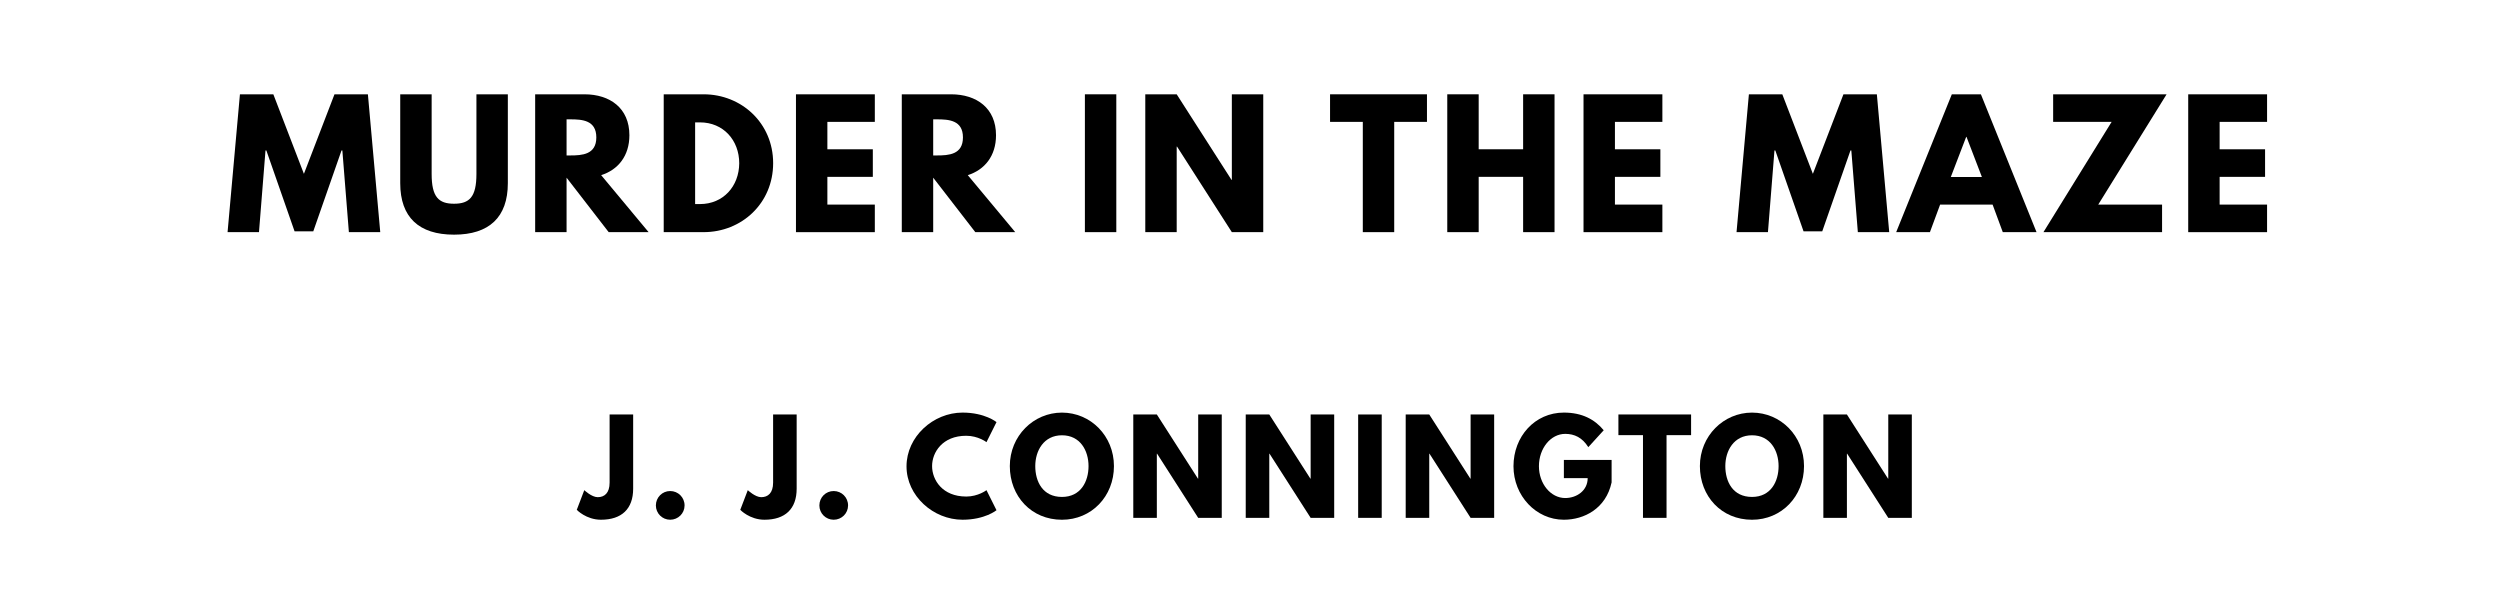
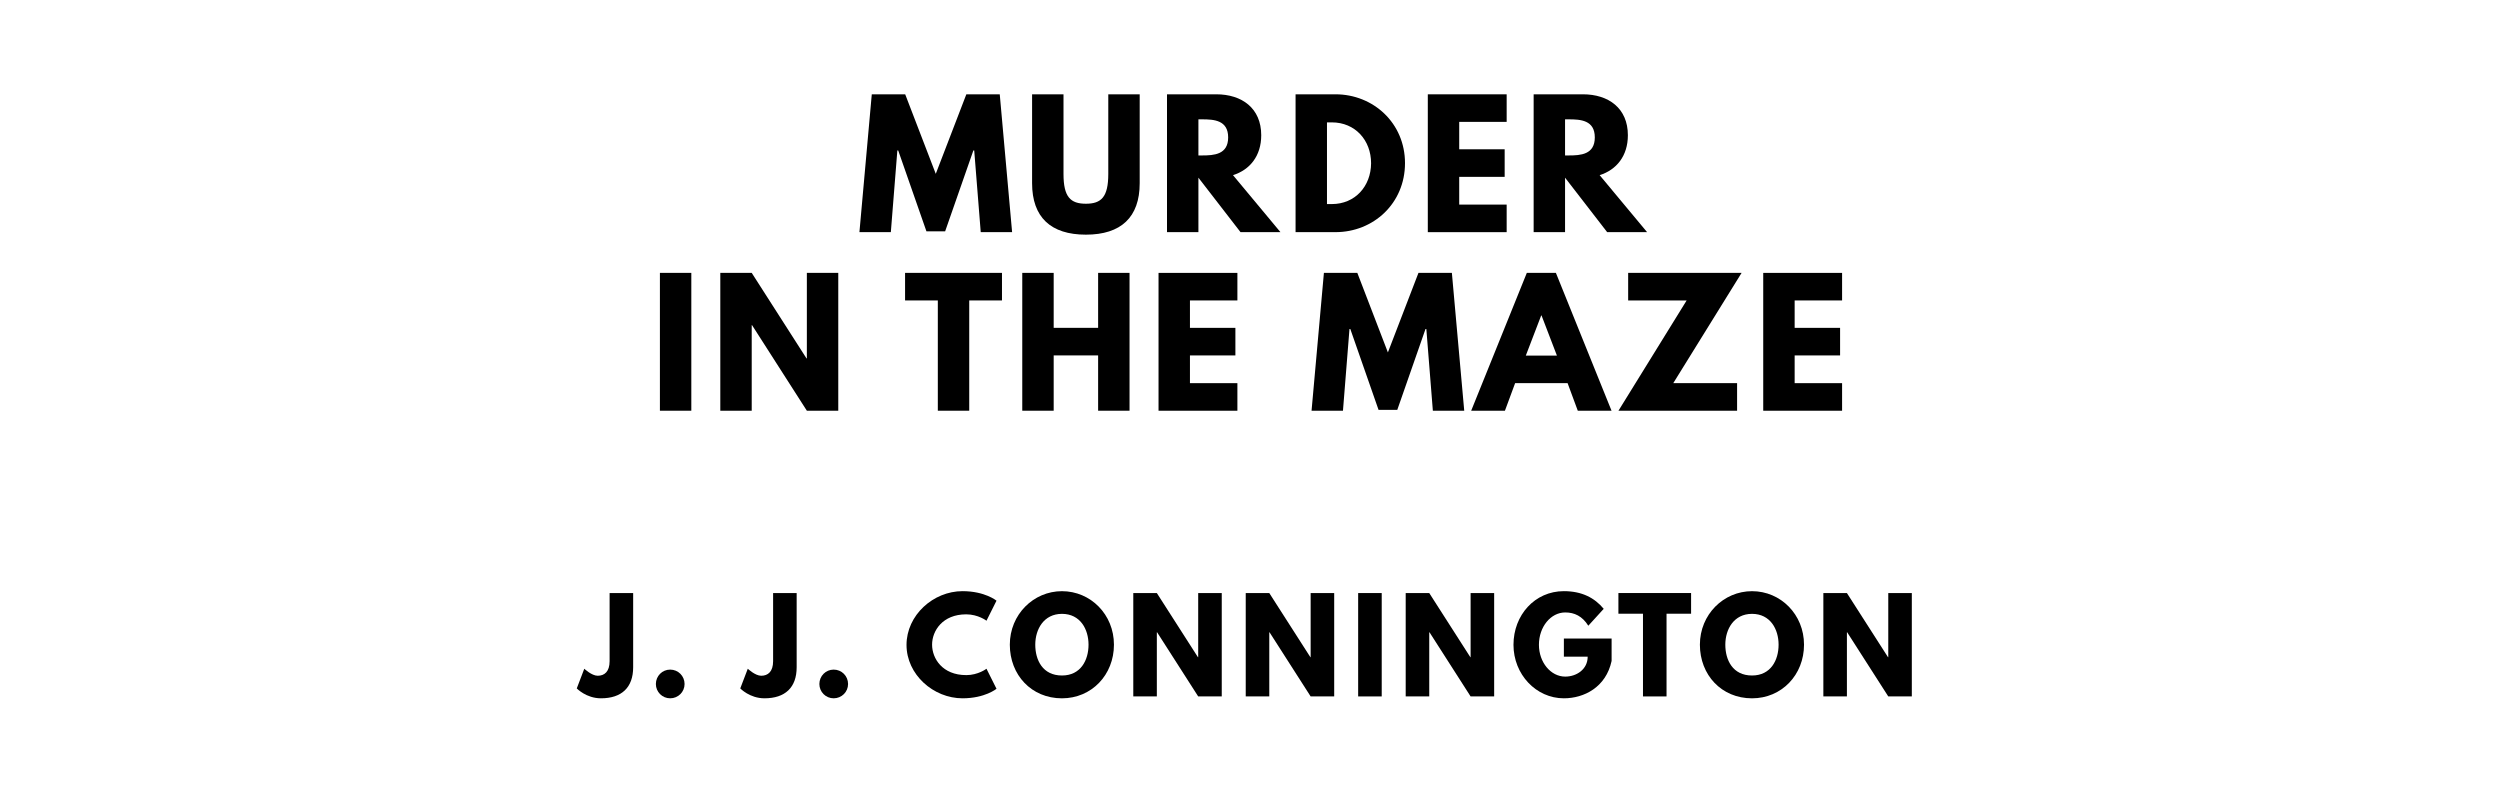
- <svg xmlns="http://www.w3.org/2000/svg" version="1.1" viewBox="0 0 1400 340">
-   <g aria-label="MURDER IN THE MAZE">
-     <path d="M195.37,130.00l-3.65-45.75l-0.47,0.00l-15.81,45.29l-10.48,0.00l-15.81-45.29l-0.47,0.00l-3.65,45.75l-17.59,0.00l6.92-77.19l18.71,0.00l17.12,44.54l17.12-44.54l18.71,0.00l6.92,77.19l-17.59,0.00z" />
-     <path d="M284.39,52.81l0.00,49.78c0.00,19.09-10.48,28.82-30.13,28.82s-30.13-9.73-30.13-28.82l0.00-49.78l17.59,0.00l0.00,44.63c0.00,12.91,3.93,16.65,12.54,16.65s12.54-3.74,12.54-16.65l0.00-44.63l17.59,0.00z" />
-     <path d="M299.69,52.81l27.60,0.00c14.32,0.00,25.17,7.77,25.17,22.92c0.00,11.60-6.36,19.37-15.81,22.36l26.57,31.91l-22.36,0.00l-23.58-30.50l0.00,30.50l-17.59,0.00l0.00-77.19z  M317.28,87.05l2.06,0.00c6.64,0.00,14.60-0.47,14.60-10.11s-7.95-10.11-14.60-10.11l-2.06,0.00l0.00,20.21z" />
-     <path d="M371.68,52.81l22.36,0.00c21.15,0.00,38.92,16.09,38.92,38.55c0.00,22.55-17.68,38.64-38.92,38.64l-22.36,0.00l0.00-77.19z  M389.27,114.28l2.71,0.00c13.01,0.00,21.89-9.92,21.99-22.83c0.00-12.91-8.89-22.92-21.99-22.92l-2.71,0.00l0.00,45.75z" />
-     <path d="M489.90,52.81l0.00,15.44l-26.57,0.00l0.00,15.35l25.45,0.00l0.00,15.44l-25.45,0.00l0.00,15.53l26.57,0.00l0.00,15.44l-44.16,0.00l0.00-77.19l44.16,0.00z" />
-     <path d="M505.00,52.81l27.60,0.00c14.32,0.00,25.17,7.77,25.17,22.92c0.00,11.60-6.36,19.37-15.81,22.36l26.57,31.91l-22.36,0.00l-23.58-30.50l0.00,30.50l-17.59,0.00l0.00-77.19z  M522.59,87.05l2.06,0.00c6.64,0.00,14.60-0.47,14.60-10.11s-7.95-10.11-14.60-10.11l-2.06,0.00l0.00,20.21z" />
-     <path d="M625.13,52.81l0.00,77.19l-17.59,0.00l0.00-77.19l17.59,0.00z" />
-     <path d="M658.95,82.09l0.00,47.91l-17.59,0.00l0.00-77.19l17.59,0.00l30.69,47.91l0.19,0.00l0.00-47.91l17.59,0.00l0.00,77.19l-17.59,0.00l-30.69-47.91l-0.19,0.00z" />
-     <path d="M744.83,68.25l0.00-15.44l54.27,0.00l0.00,15.44l-18.34,0.00l0.00,61.75l-17.59,0.00l0.00-61.75l-18.34,0.00z" />
-     <path d="M828.06,99.03l0.00,30.97l-17.59,0.00l0.00-77.19l17.59,0.00l0.00,30.78l24.89,0.00l0.00-30.78l17.59,0.00l0.00,77.19l-17.59,0.00l0.00-30.97l-24.89,0.00z" />
-     <path d="M930.93,52.81l0.00,15.44l-26.57,0.00l0.00,15.35l25.45,0.00l0.00,15.44l-25.45,0.00l0.00,15.53l26.57,0.00l0.00,15.44l-44.16,0.00l0.00-77.19l44.16,0.00z" />
-     <path d="M1040.39,130.00l-3.65-45.75l-0.47,0.00l-15.81,45.29l-10.48,0.00l-15.81-45.29l-0.47,0.00l-3.65,45.75l-17.59,0.00l6.92-77.19l18.71,0.00l17.12,44.54l17.12-44.54l18.71,0.00l6.92,77.19l-17.59,0.00z" />
-     <path d="M1109.30,52.81l31.16,77.19l-18.90,0.00l-5.71-15.44l-29.38,0.00l-5.71,15.44l-18.90,0.00l31.16-77.19l16.28,0.00z  M1109.86,99.12l-8.61-22.46l-0.19,0.00l-8.61,22.46l17.40,0.00z" />
-     <path d="M1213.29,52.81l-38.27,61.75l35.74,0.00l0.00,15.44l-66.43,0.00l38.18-61.75l-32.75,0.00l0.00-15.44l63.53,0.00z" />
-     <path d="M1269.56,52.81l0.00,15.44l-26.57,0.00l0.00,15.35l25.45,0.00l0.00,15.44l-25.45,0.00l0.00,15.53l26.57,0.00l0.00,15.44l-44.16,0.00l0.00-77.19l44.16,0.00z" />
+ <svg xmlns="http://www.w3.org/2000/svg" version="1.1" viewBox="0 0 1400 440">
+   <g aria-label="MURDER">
+     <path d="M549.21,130.00l-3.65-45.75l-0.47,0.00l-15.81,45.29l-10.48,0.00l-15.81-45.29l-0.47,0.00l-3.65,45.75l-17.59,0.00l6.92-77.19l18.71,0.00l17.12,44.54l17.12-44.54l18.71,0.00l6.92,77.19l-17.59,0.00z" />
+     <path d="M638.23,52.81l0.00,49.78c0.00,19.09-10.48,28.82-30.13,28.82s-30.13-9.73-30.13-28.82l0.00-49.78l17.59,0.00l0.00,44.63c0.00,12.91,3.93,16.65,12.54,16.65s12.54-3.74,12.54-16.65l0.00-44.63l17.59,0.00z" />
+     <path d="M653.52,52.81l27.60,0.00c14.32,0.00,25.17,7.77,25.17,22.92c0.00,11.60-6.36,19.37-15.81,22.36l26.57,31.91l-22.36,0.00l-23.58-30.50l0.00,30.50l-17.59,0.00l0.00-77.19z  M671.11,87.05l2.06,0.00c6.64,0.00,14.60-0.47,14.60-10.11s-7.95-10.11-14.60-10.11l-2.06,0.00l0.00,20.21z" />
+     <path d="M725.52,52.81l22.36,0.00c21.15,0.00,38.92,16.09,38.92,38.55c0.00,22.55-17.68,38.64-38.92,38.64l-22.36,0.00l0.00-77.19z  M743.11,114.28l2.71,0.00c13.01,0.00,21.89-9.92,21.99-22.83c0.00-12.91-8.89-22.92-21.99-22.92l-2.71,0.00l0.00,45.75z" />
+     <path d="M843.73,52.81l0.00,15.44l-26.57,0.00l0.00,15.35l25.45,0.00l0.00,15.44l-25.45,0.00l0.00,15.53l26.57,0.00l0.00,15.44l-44.16,0.00l0.00-77.19l44.16,0.00z" />
+     <path d="M858.84,52.81l27.60,0.00c14.32,0.00,25.17,7.77,25.17,22.92c0.00,11.60-6.36,19.37-15.81,22.36l26.57,31.91l-22.36,0.00l-23.58-30.50l0.00,30.50l-17.59,0.00l0.00-77.19z  M876.43,87.05l2.06,0.00c6.64,0.00,14.60-0.47,14.60-10.11s-7.95-10.11-14.60-10.11l-2.06,0.00l0.00,20.21z" />
+   </g>
+   <g aria-label="IN THE MAZE">
+     <path d="M387.14,152.81l0.00,77.19l-17.59,0.00l0.00-77.19l17.59,0.00z" />
+     <path d="M420.96,182.09l0.00,47.91l-17.59,0.00l0.00-77.19l17.59,0.00l30.69,47.91l0.19,0.00l0.00-47.91l17.59,0.00l0.00,77.19l-17.59,0.00l-30.69-47.91l-0.19,0.00z" />
+     <path d="M506.84,168.25l0.00-15.44l54.27,0.00l0.00,15.44l-18.34,0.00l0.00,61.75l-17.59,0.00l0.00-61.75l-18.34,0.00z" />
+     <path d="M590.06,199.03l0.00,30.97l-17.59,0.00l0.00-77.19l17.59,0.00l0.00,30.78l24.89,0.00l0.00-30.78l17.59,0.00l0.00,77.19l-17.59,0.00l0.00-30.97l-24.89,0.00z" />
+     <path d="M692.94,152.81l0.00,15.44l-26.57,0.00l0.00,15.35l25.45,0.00l0.00,15.44l-25.45,0.00l0.00,15.53l26.57,0.00l0.00,15.44l-44.16,0.00l0.00-77.19l44.16,0.00z" />
+     <path d="M802.40,230.00l-3.65-45.75l-0.47,0.00l-15.81,45.29l-10.48,0.00l-15.81-45.29l-0.47,0.00l-3.65,45.75l-17.59,0.00l6.92-77.19l18.71,0.00l17.12,44.54l17.12-44.54l18.71,0.00l6.92,77.19l-17.59,0.00z" />
+     <path d="M871.30,152.81l31.16,77.19l-18.90,0.00l-5.71-15.44l-29.38,0.00l-5.71,15.44l-18.90,0.00l31.16-77.19l16.28,0.00z  M871.87,199.12l-8.61-22.46l-0.19,0.00l-8.61,22.46l17.40,0.00z" />
+     <path d="M975.30,152.81l-38.27,61.75l35.74,0.00l0.00,15.44l-66.43,0.00l38.18-61.75l-32.75,0.00l0.00-15.44l63.53,0.00z" />
+     <path d="M1031.57,152.81l0.00,15.44l-26.57,0.00l0.00,15.35l25.45,0.00l0.00,15.44l-25.45,0.00l0.00,15.53l26.57,0.00l0.00,15.44l-44.16,0.00l0.00-77.19l44.16,0.00z" />
  </g>
  <g aria-label="J. J. CONNINGTON">
-     <path d="M354.57,232.11l0.00,41.54c0.00,11.37-6.46,17.40-18.04,17.40c-8.28,0.00-13.54-5.54-13.54-5.54l4.21-11.02s4.14,3.93,7.51,3.93c3.79,0.00,6.67-2.32,6.67-8.14l0.00-38.18l13.19,0.00z" />
-     <path d="M375.29,274.98c4.49,0.00,8.07,3.58,8.07,8.07c0.00,4.42-3.58,8.00-8.07,8.00c-4.42,0.00-8.00-3.58-8.00-8.00c0.00-4.49,3.58-8.07,8.00-8.07z" />
-     <path d="M446.13,232.11l0.00,41.54c0.00,11.37-6.46,17.40-18.04,17.40c-8.28,0.00-13.54-5.54-13.54-5.54l4.21-11.02s4.14,3.93,7.51,3.93c3.79,0.00,6.67-2.32,6.67-8.14l0.00-38.18l13.19,0.00z" />
-     <path d="M466.85,274.98c4.49,0.00,8.07,3.58,8.07,8.07c0.00,4.42-3.58,8.00-8.07,8.00c-4.42,0.00-8.00-3.58-8.00-8.00c0.00-4.49,3.58-8.07,8.00-8.07z" />
-     <path d="M541.06,278.07c6.74,0.00,11.37-3.58,11.37-3.58l5.61,11.23s-6.46,5.33-19.02,5.33c-16.35,0.00-31.37-13.33-31.37-29.89c0.00-16.63,14.95-30.11,31.37-30.11c12.56,0.00,19.02,5.33,19.02,5.33l-5.61,11.23s-4.63-3.58-11.37-3.58c-13.26,0.00-19.09,9.26-19.09,16.98c0.00,7.79,5.82,17.05,19.09,17.05z" />
-     <path d="M565.50,261.02c0.00-16.91,13.26-29.96,29.19-29.96c16.07,0.00,29.12,13.05,29.12,29.96s-12.49,30.04-29.12,30.04c-17.12,0.00-29.19-13.12-29.19-30.04z  M579.75,261.02c0.00,8.63,4.14,17.26,14.95,17.26c10.53,0.00,14.88-8.63,14.88-17.26s-4.63-17.26-14.88-17.26c-10.18,0.00-14.95,8.63-14.95,17.26z" />
-     <path d="M647.83,254.07l0.00,35.93l-13.19,0.00l0.00-57.89l13.19,0.00l23.02,35.93l0.14,0.00l0.00-35.93l13.19,0.00l0.00,57.89l-13.19,0.00l-23.02-35.93l-0.14,0.00z" />
-     <path d="M710.80,254.07l0.00,35.93l-13.19,0.00l0.00-57.89l13.19,0.00l23.02,35.93l0.14,0.00l0.00-35.93l13.19,0.00l0.00,57.89l-13.19,0.00l-23.02-35.93l-0.14,0.00z" />
-     <path d="M773.76,232.11l0.00,57.89l-13.19,0.00l0.00-57.89l13.19,0.00z" />
-     <path d="M800.38,254.07l0.00,35.93l-13.19,0.00l0.00-57.89l13.19,0.00l23.02,35.93l0.14,0.00l0.00-35.93l13.19,0.00l0.00,57.89l-13.19,0.00l-23.02-35.93l-0.14,0.00z" />
-     <path d="M902.50,257.58l0.00,12.56c-3.16,14.67-15.37,20.91-26.74,20.91c-15.58,0.00-28.21-13.40-28.21-29.96c0.00-16.63,11.93-30.04,28.21-30.04c10.18,0.00,17.26,3.79,22.32,9.89l-8.63,9.47c-3.37-5.40-7.79-7.44-12.91-7.44c-8.14,0.00-14.74,8.07-14.74,18.11c0.00,9.82,6.60,17.82,14.74,17.82c6.32,0.00,12.56-4.07,12.56-11.16l-13.33,0.00l0.00-10.18l26.74,0.00z" />
-     <path d="M906.31,243.68l0.00-11.58l40.70,0.00l0.00,11.58l-13.75,0.00l0.00,46.32l-13.19,0.00l0.00-46.32l-13.75,0.00z" />
-     <path d="M951.94,261.02c0.00-16.91,13.26-29.96,29.19-29.96c16.07,0.00,29.12,13.05,29.12,29.96s-12.49,30.04-29.12,30.04c-17.12,0.00-29.19-13.12-29.19-30.04z  M966.18,261.02c0.00,8.63,4.14,17.26,14.95,17.26c10.53,0.00,14.88-8.63,14.88-17.26s-4.63-17.26-14.88-17.26c-10.18,0.00-14.95,8.63-14.95,17.26z" />
-     <path d="M1034.27,254.07l0.00,35.93l-13.19,0.00l0.00-57.89l13.19,0.00l23.02,35.93l0.14,0.00l0.00-35.93l13.19,0.00l0.00,57.89l-13.19,0.00l-23.02-35.93l-0.14,0.00z" />
+     <path d="M354.57,332.11l0.00,41.54c0.00,11.37-6.46,17.40-18.04,17.40c-8.28,0.00-13.54-5.54-13.54-5.54l4.21-11.02s4.14,3.93,7.51,3.93c3.79,0.00,6.67-2.32,6.67-8.14l0.00-38.18l13.19,0.00z" />
+     <path d="M375.29,374.98c4.49,0.00,8.07,3.58,8.07,8.07c0.00,4.42-3.58,8.00-8.07,8.00c-4.42,0.00-8.00-3.58-8.00-8.00c0.00-4.49,3.58-8.07,8.00-8.07z" />
+     <path d="M446.13,332.11l0.00,41.54c0.00,11.37-6.46,17.40-18.04,17.40c-8.28,0.00-13.54-5.54-13.54-5.54l4.21-11.02s4.14,3.93,7.51,3.93c3.79,0.00,6.67-2.32,6.67-8.14l0.00-38.18l13.19,0.00z" />
+     <path d="M466.85,374.98c4.49,0.00,8.07,3.58,8.07,8.07c0.00,4.42-3.58,8.00-8.07,8.00c-4.42,0.00-8.00-3.58-8.00-8.00c0.00-4.49,3.58-8.07,8.00-8.07z" />
+     <path d="M541.06,378.07c6.74,0.00,11.37-3.58,11.37-3.58l5.61,11.23s-6.46,5.33-19.02,5.33c-16.35,0.00-31.37-13.33-31.37-29.89c0.00-16.63,14.95-30.11,31.37-30.11c12.56,0.00,19.02,5.33,19.02,5.33l-5.61,11.23s-4.63-3.58-11.37-3.58c-13.26,0.00-19.09,9.26-19.09,16.98c0.00,7.79,5.82,17.05,19.09,17.05z" />
+     <path d="M565.50,361.02c0.00-16.91,13.26-29.96,29.19-29.96c16.07,0.00,29.12,13.05,29.12,29.96s-12.49,30.04-29.12,30.04c-17.12,0.00-29.19-13.12-29.19-30.04z  M579.75,361.02c0.00,8.63,4.14,17.26,14.95,17.26c10.53,0.00,14.88-8.63,14.88-17.26s-4.63-17.26-14.88-17.26c-10.18,0.00-14.95,8.63-14.95,17.26z" />
+     <path d="M647.83,354.07l0.00,35.93l-13.19,0.00l0.00-57.89l13.19,0.00l23.02,35.93l0.14,0.00l0.00-35.93l13.19,0.00l0.00,57.89l-13.19,0.00l-23.02-35.93l-0.14,0.00z" />
+     <path d="M710.80,354.07l0.00,35.93l-13.19,0.00l0.00-57.89l13.19,0.00l23.02,35.93l0.14,0.00l0.00-35.93l13.19,0.00l0.00,57.89l-13.19,0.00l-23.02-35.93l-0.14,0.00z" />
+     <path d="M773.76,332.11l0.00,57.89l-13.19,0.00l0.00-57.89l13.19,0.00z" />
+     <path d="M800.38,354.07l0.00,35.93l-13.19,0.00l0.00-57.89l13.19,0.00l23.02,35.93l0.14,0.00l0.00-35.93l13.19,0.00l0.00,57.89l-13.19,0.00l-23.02-35.93l-0.14,0.00z" />
+     <path d="M902.50,357.58l0.00,12.56c-3.16,14.67-15.37,20.91-26.74,20.91c-15.58,0.00-28.21-13.40-28.21-29.96c0.00-16.63,11.93-30.04,28.21-30.04c10.18,0.00,17.26,3.79,22.32,9.89l-8.63,9.47c-3.37-5.40-7.79-7.44-12.91-7.44c-8.14,0.00-14.74,8.07-14.74,18.11c0.00,9.82,6.60,17.82,14.74,17.82c6.32,0.00,12.56-4.07,12.56-11.16l-13.33,0.00l0.00-10.18l26.74,0.00z" />
+     <path d="M906.31,343.68l0.00-11.58l40.70,0.00l0.00,11.58l-13.75,0.00l0.00,46.32l-13.19,0.00l0.00-46.32l-13.75,0.00z" />
+     <path d="M951.94,361.02c0.00-16.91,13.26-29.96,29.19-29.96c16.07,0.00,29.12,13.05,29.12,29.96s-12.49,30.04-29.12,30.04c-17.12,0.00-29.19-13.12-29.19-30.04z  M966.18,361.02c0.00,8.63,4.14,17.26,14.95,17.26c10.53,0.00,14.88-8.63,14.88-17.26s-4.63-17.26-14.88-17.26c-10.18,0.00-14.95,8.63-14.95,17.26z" />
+     <path d="M1034.27,354.07l0.00,35.93l-13.19,0.00l0.00-57.89l13.19,0.00l23.02,35.93l0.14,0.00l0.00-35.93l13.19,0.00l0.00,57.89l-13.19,0.00l-23.02-35.93l-0.14,0.00z" />
  </g>
</svg>
